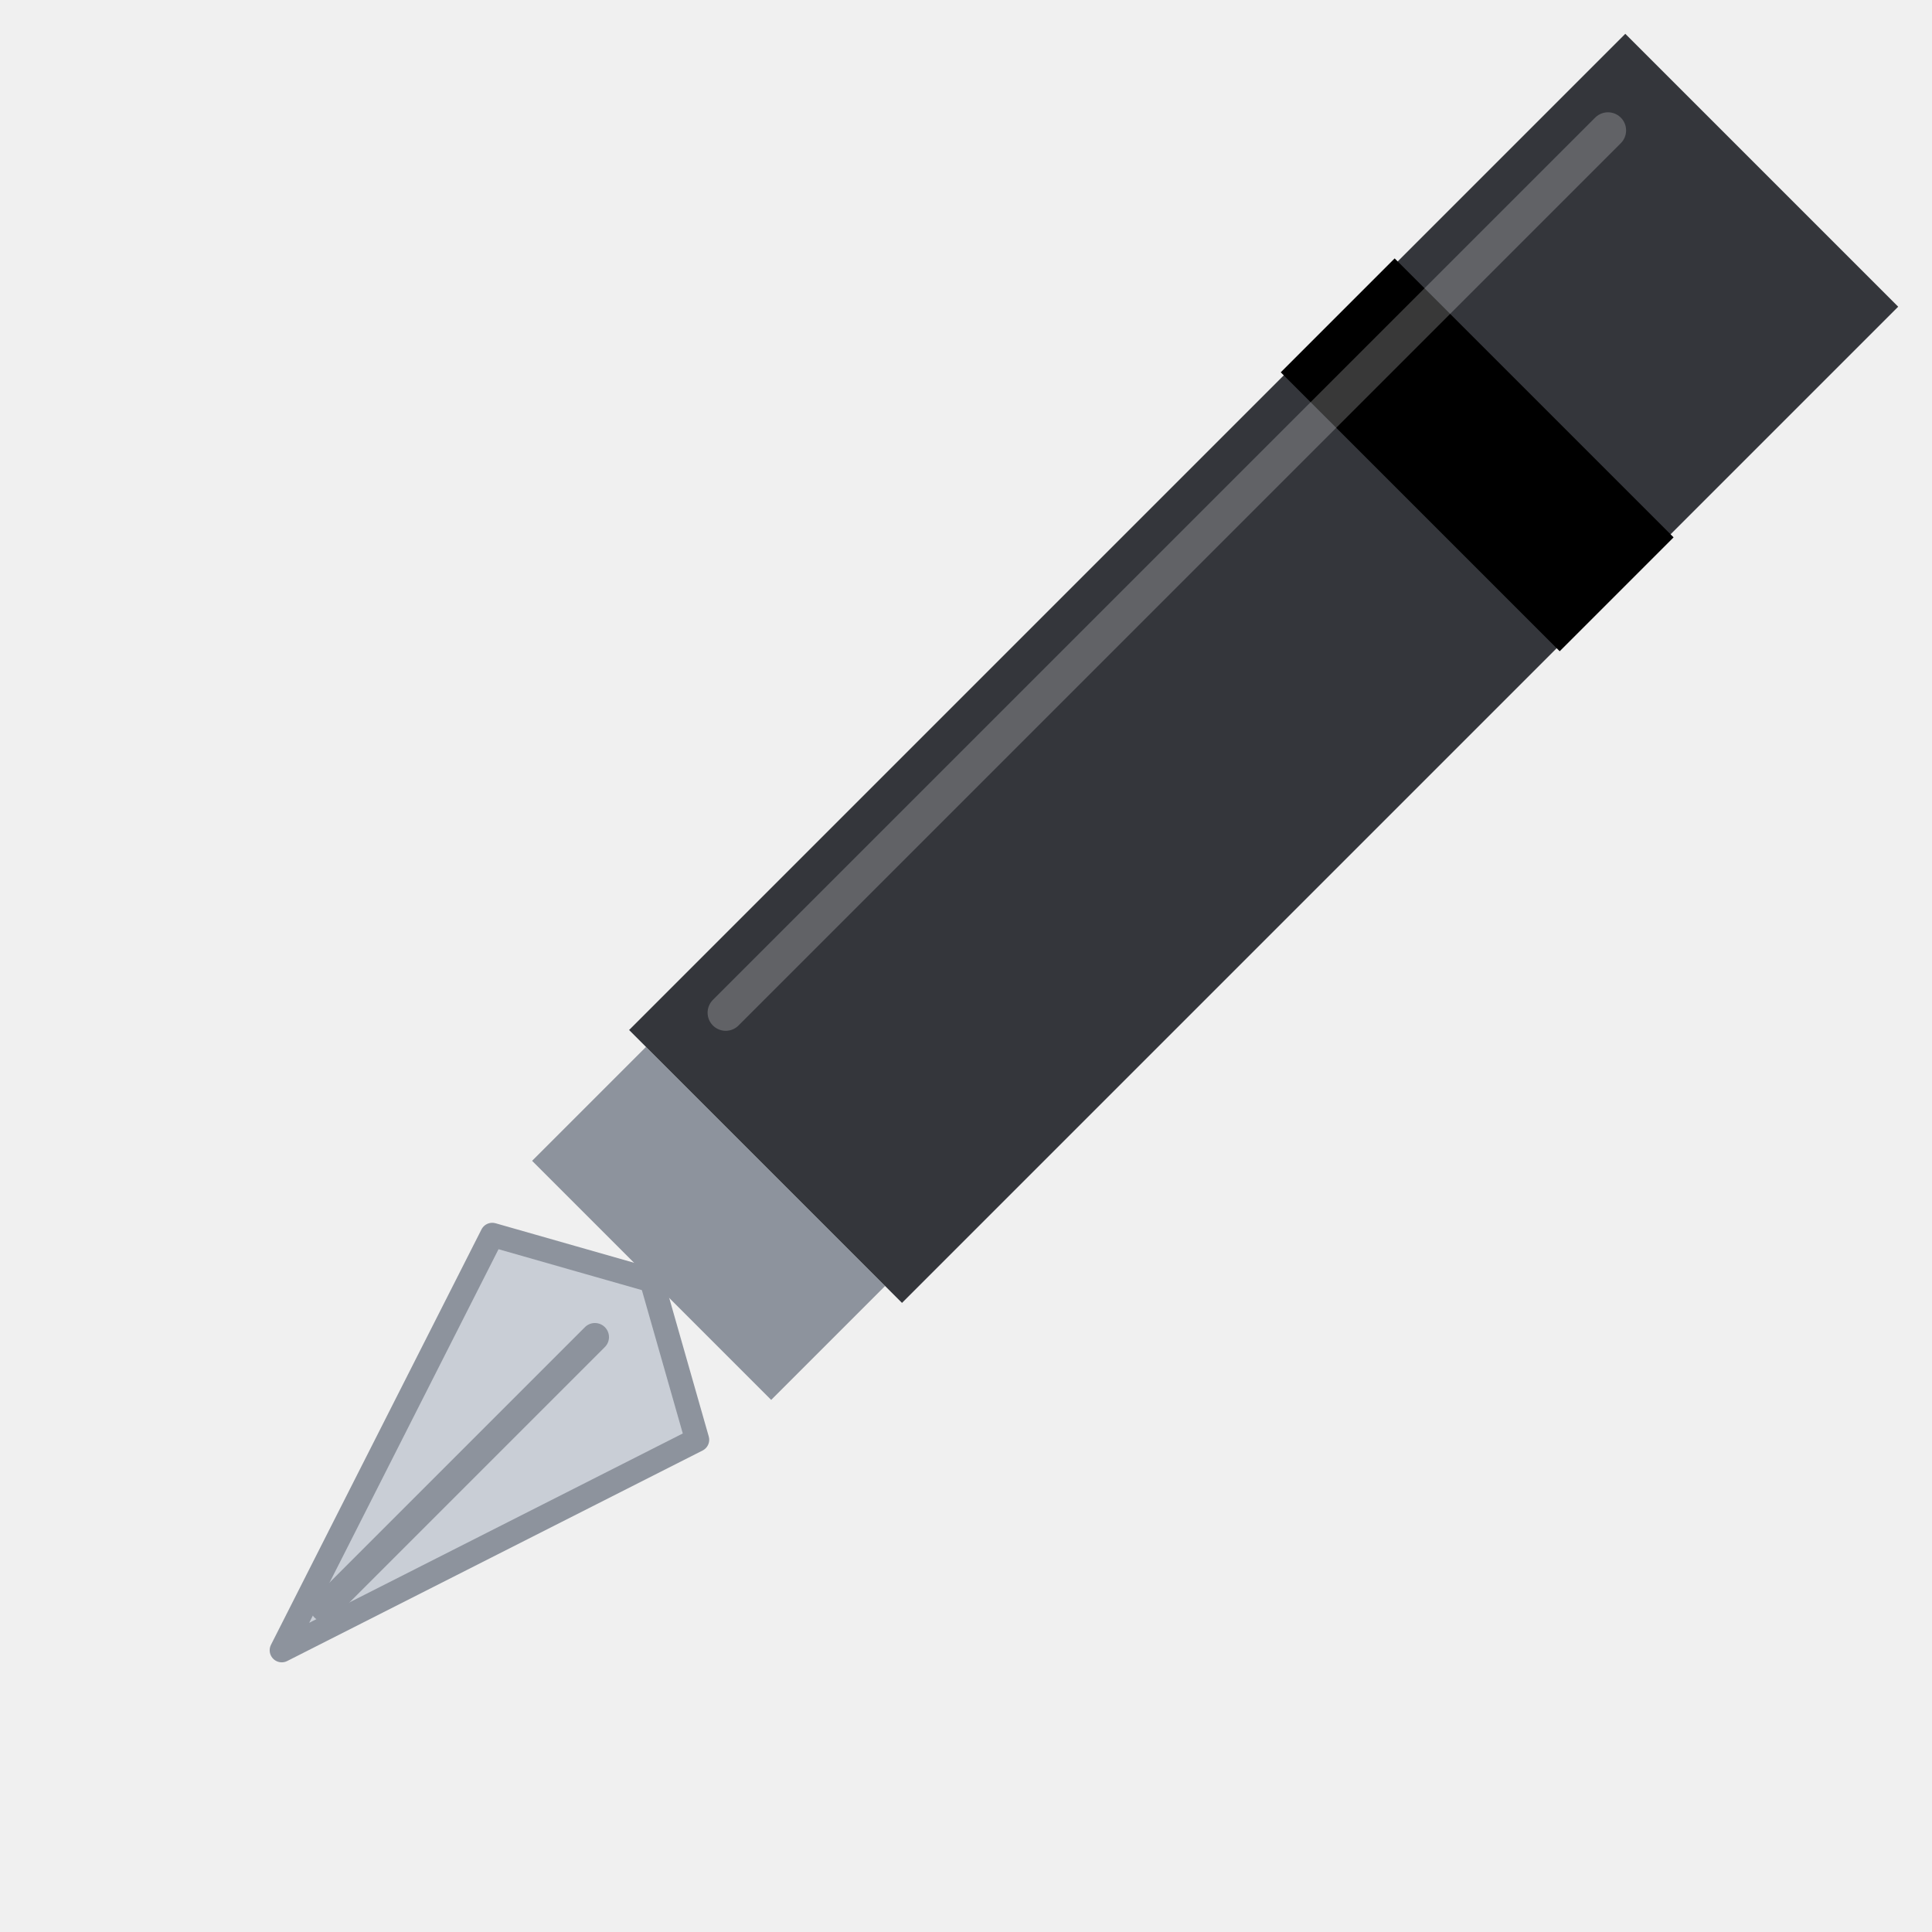
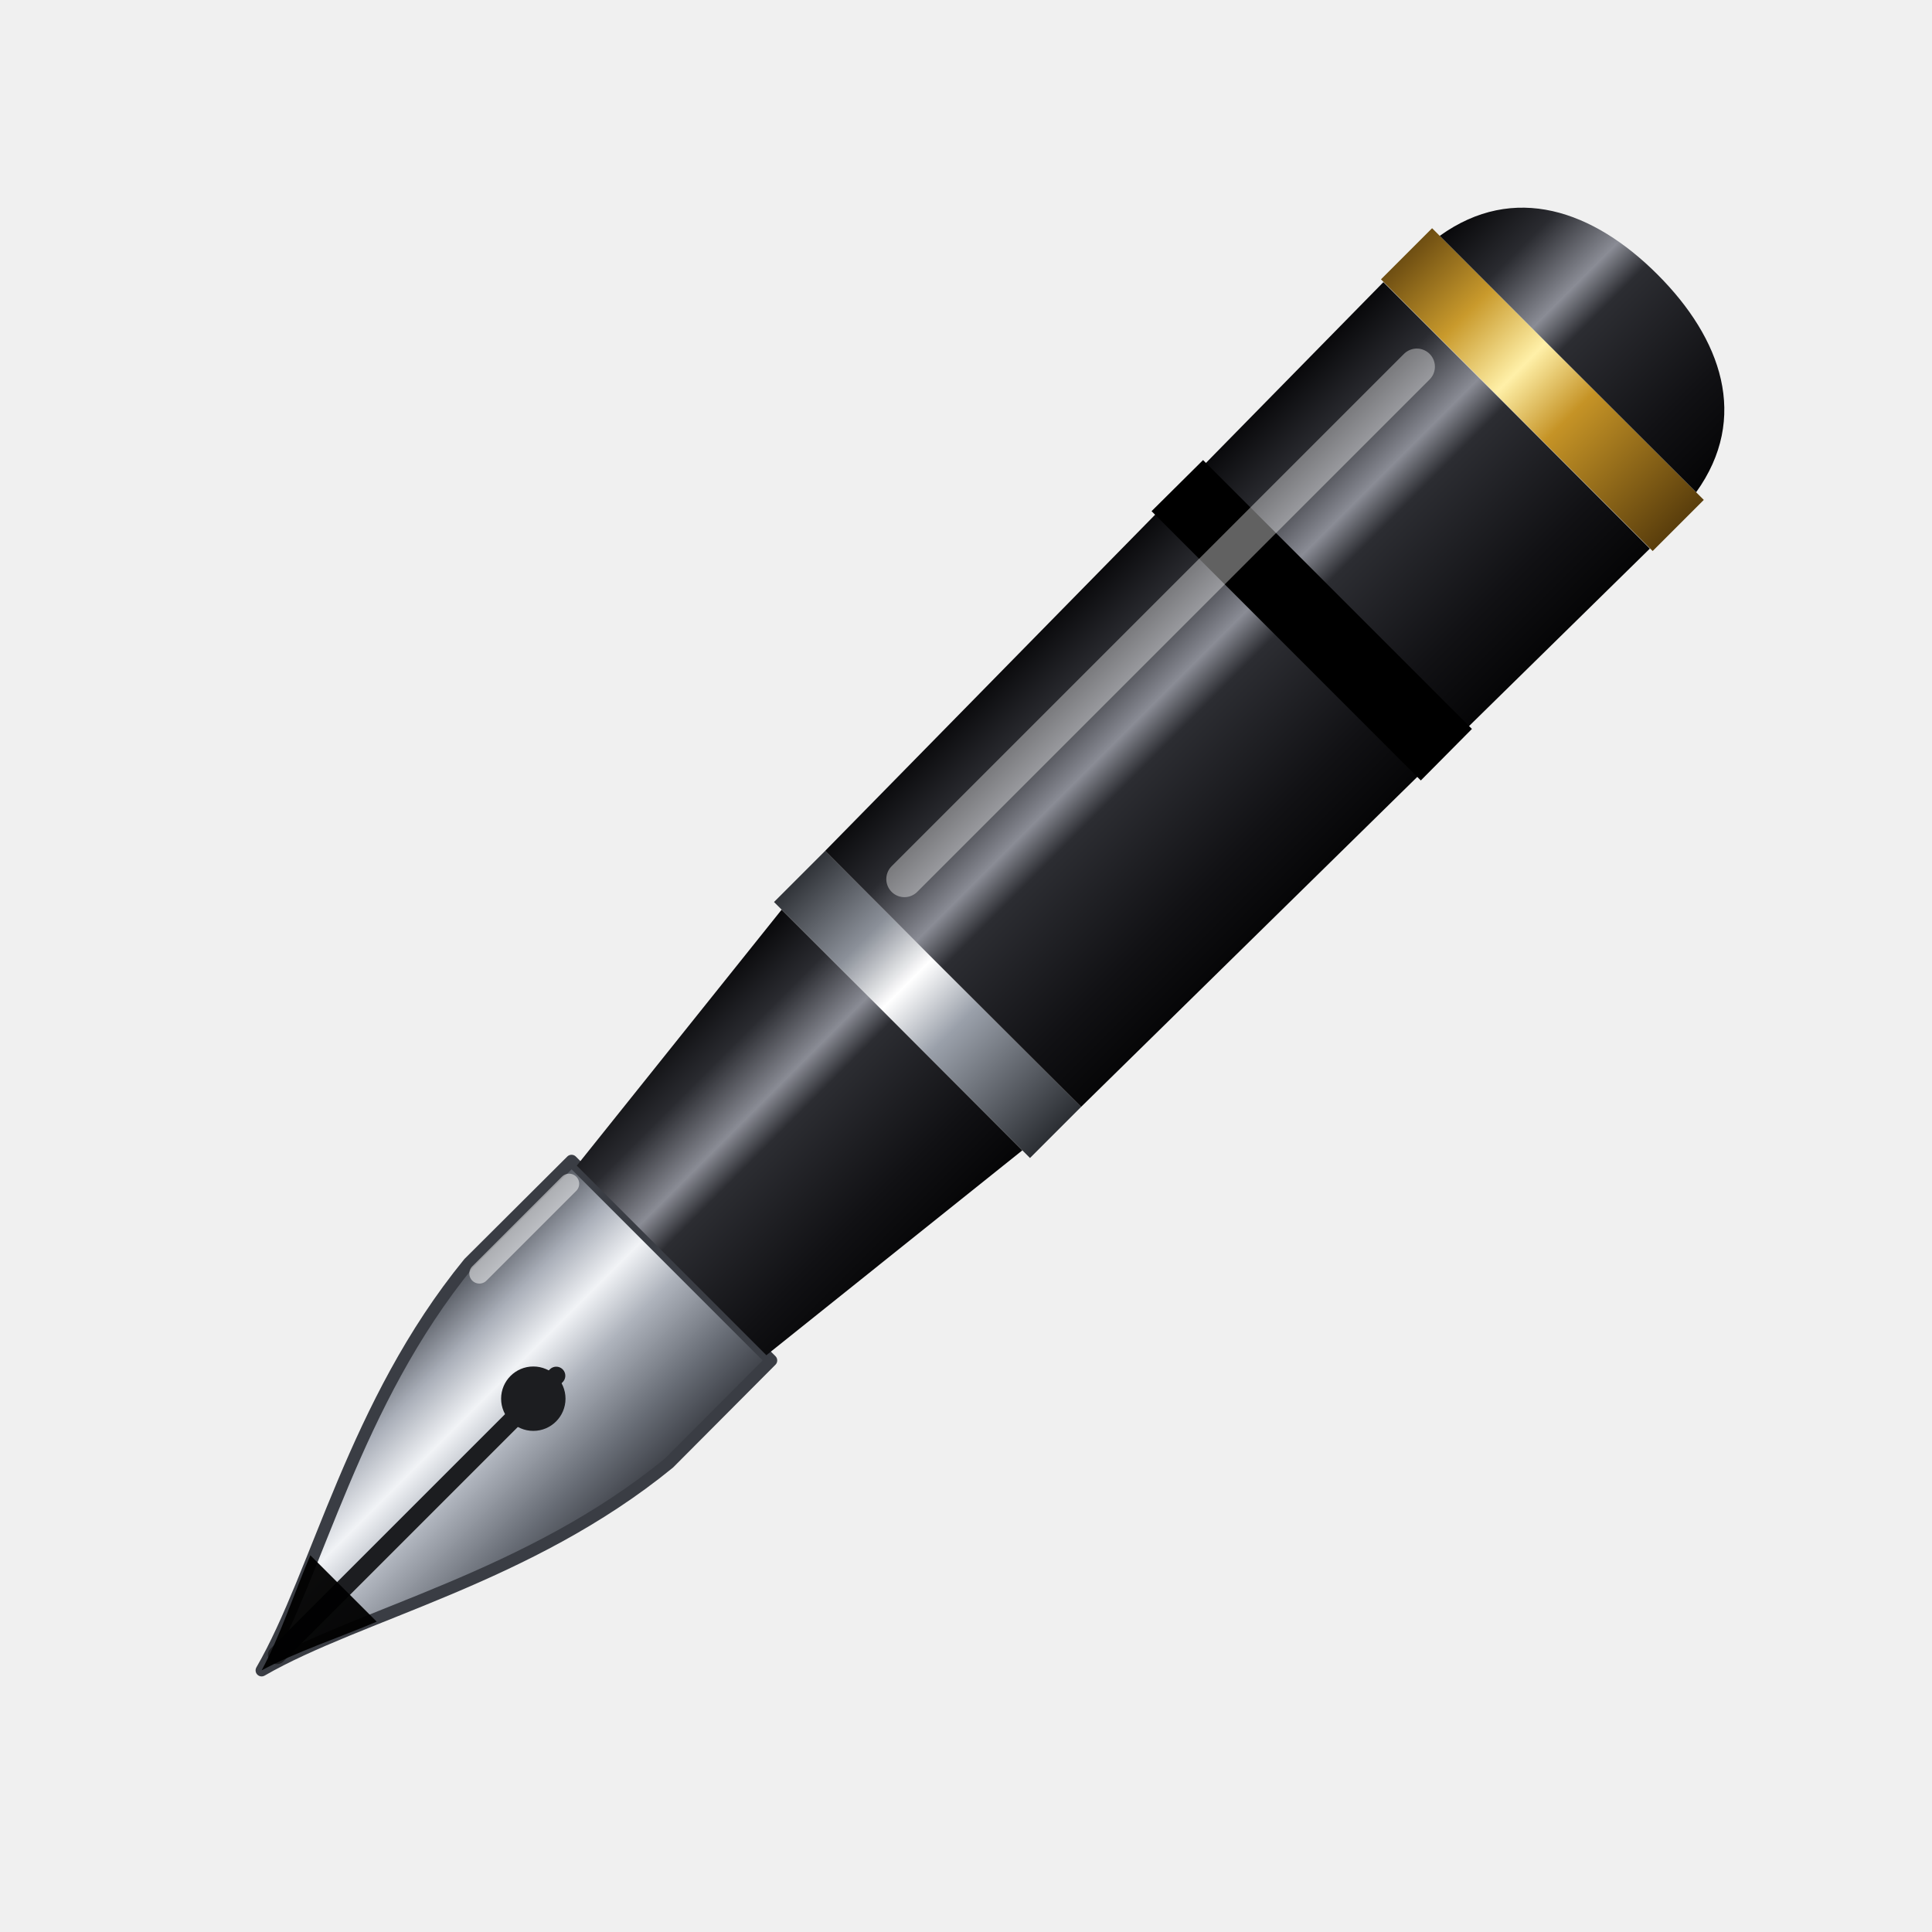
<svg xmlns="http://www.w3.org/2000/svg" viewBox="0 0 48 48" width="48" height="48">
-   <polygon points="7,41 12.23,30.68 16.19,31.81 17.32,35.77" fill="#c9ced6" stroke="#8d939d" stroke-width="0.6" stroke-linejoin="round" />
-   <line x1="8.06" y1="39.94" x2="14.78" y2="33.22" stroke="#8d939d" stroke-width="0.7" stroke-linecap="round" />
-   <polygon points="13.22,28.84 16.05,26.01 21.99,31.95 19.16,34.78" fill="#8d939d" />
-   <polygon points="15.63,25.59 40.38,0.84 47.16,7.62 22.41,32.37" fill="#34363b" />
-   <polygon points="31.82,9.25 34.65,6.42 41.58,13.35 38.75,16.18" fill="currentColor" />
-   <line x1="18.03" y1="25.16" x2="39.95" y2="3.24" stroke="#ffffff" stroke-width="0.9" stroke-linecap="round" opacity="0.22" />
+   <defs>
+     <linearGradient id="g1" gradientUnits="userSpaceOnUse" x1="9.05" y1="33.86" x2="14.14" y2="38.95">
+       <stop offset="0" stop-color="#4a4e56" />
+       <stop offset="0.2" stop-color="#a9aeb8" />
+       <stop offset="0.38" stop-color="#f1f3f6" />
+       <stop offset="0.55" stop-color="#aeb3bc" />
+       <stop offset="0.8" stop-color="#6a6f78" />
+       <stop offset="1" stop-color="#3a3d44" />
+     </linearGradient>
+     <linearGradient id="g2" gradientUnits="userSpaceOnUse" x1="16.24" y1="25.78" x2="22.22" y2="31.76">
+       <stop offset="0" stop-color="#08080a" />
+       <stop offset="0.18" stop-color="#2a2b30" />
+       <stop offset="0.36" stop-color="#8a8c95" />
+       <stop offset="0.46" stop-color="#2c2d32" />
+       <stop offset="0.8" stop-color="#111114" />
+       <stop offset="1" stop-color="#050506" />
+     </linearGradient>
+     <linearGradient id="g3" gradientUnits="userSpaceOnUse" x1="19.86" y1="21.77" x2="26.23" y2="28.14">
+       <stop offset="0" stop-color="#303338" />
+       <stop offset="0.25" stop-color="#8b9099" />
+       <stop offset="0.42" stop-color="#ffffff" />
+       <stop offset="0.6" stop-color="#9aa0aa" />
+       <stop offset="1" stop-color="#2b2e33" />
+     </linearGradient>
+     <linearGradient id="g4" gradientUnits="userSpaceOnUse" x1="27.37" y1="14.01" x2="33.99" y2="20.63">
+       <stop offset="0" stop-color="#08080a" />
+       <stop offset="0.18" stop-color="#2a2b30" />
+       <stop offset="0.36" stop-color="#8a8c95" />
+       <stop offset="0.46" stop-color="#2c2d32" />
+       <stop offset="0.8" stop-color="#111114" />
+       <stop offset="1" stop-color="#050506" />
+     </linearGradient>
+     <linearGradient id="g5" gradientUnits="userSpaceOnUse" x1="29.25" y1="12.07" x2="35.93" y2="18.75">
+       <stop offset="0" stop-color="currentColor" data-shade="-0.55" />
+       <stop offset="0.3" stop-color="currentColor" data-shade="0" />
+       <stop offset="0.45" stop-color="currentColor" data-shade="0.4" />
+       <stop offset="0.7" stop-color="currentColor" data-shade="-0.1" />
+       <stop offset="1" stop-color="currentColor" data-shade="-0.65" />
+     </linearGradient>
+     <linearGradient id="g6" gradientUnits="userSpaceOnUse" x1="34.95" y1="6.31" x2="41.69" y2="13.05">
+       <stop offset="0" stop-color="#6e4e12" />
+       <stop offset="0.22" stop-color="#c99a2c" />
+       <stop offset="0.42" stop-color="#fff0a8" />
+       <stop offset="0.6" stop-color="#c59326" />
+       <stop offset="1" stop-color="#5a3e0c" />
+     </linearGradient>
+     <linearGradient id="g7" gradientUnits="userSpaceOnUse" x1="36.41" y1="5.23" x2="42.77" y2="11.59">
+       <stop offset="0" stop-color="#08080a" />
+       <stop offset="0.18" stop-color="#2a2b30" />
+       <stop offset="0.36" stop-color="#8a8c95" />
+       <stop offset="0.46" stop-color="#2c2d32" />
+       <stop offset="0.8" stop-color="#111114" />
+       <stop offset="1" stop-color="#050506" />
+     </linearGradient>
+   </defs>
+   <path d="M 6.5,41.5 C 7.9,39.08 8.79,34.88 11.65,31.38 L 14.2,28.84 L 19.16,33.8 L 16.62,36.35 C 13.12,39.21 8.92,40.1 6.5,41.5 Z" fill="url(#g1)" stroke="#3a3d44" stroke-width="0.3" stroke-linejoin="round" />
+   <line x1="6.88" y1="41.12" x2="13.82" y2="34.18" stroke="#1c1d20" stroke-width="0.45" stroke-linecap="round" />
+   <circle cx="13.25" cy="34.75" r="0.8" fill="#1c1d20" />
+   <line x1="11.91" y1="31.64" x2="14.14" y2="29.41" stroke="#ffffff" stroke-width="0.5" stroke-linecap="round" opacity="0.5" />
+   <path d="M 6.5,41.5 C 6.95,40.67 7.33,39.53 7.71,38.64 L 9.36,40.29 C 8.47,40.67 7.33,41.05 6.5,41.5 Z" fill="currentColor" opacity="0.95" />
+   <polygon points="14.33,28.96 19.42,22.6 25.4,28.58 19.04,33.67" fill="url(#g2)" />
+   <polygon points="19.23,22.41 20.5,21.14 26.86,27.5 25.59,28.77" fill="url(#g3)" />
+   <polygon points="20.5,21.14 34.37,7.01 40.99,13.63 26.86,27.5" fill="url(#g4)" />
+   <polygon points="28.61,12.7 29.89,11.43 36.57,18.11 35.3,19.39" fill="url(#g5)" />
+   <line x1="22.47" y1="21.84" x2="35.2" y2="9.11" stroke="#ffffff" stroke-width="0.9" stroke-linecap="round" opacity="0.38" />
+   <polygon points="34.31,6.94 35.58,5.67 42.33,12.42 41.06,13.69" fill="url(#g6)" />
+   <path d="M 35.77,5.86 C 37.62,4.53 39.59,5.23 41.18,6.82 C 42.77,8.41 43.47,10.38 42.14,12.23 Z" fill="url(#g7)" />
</svg>
